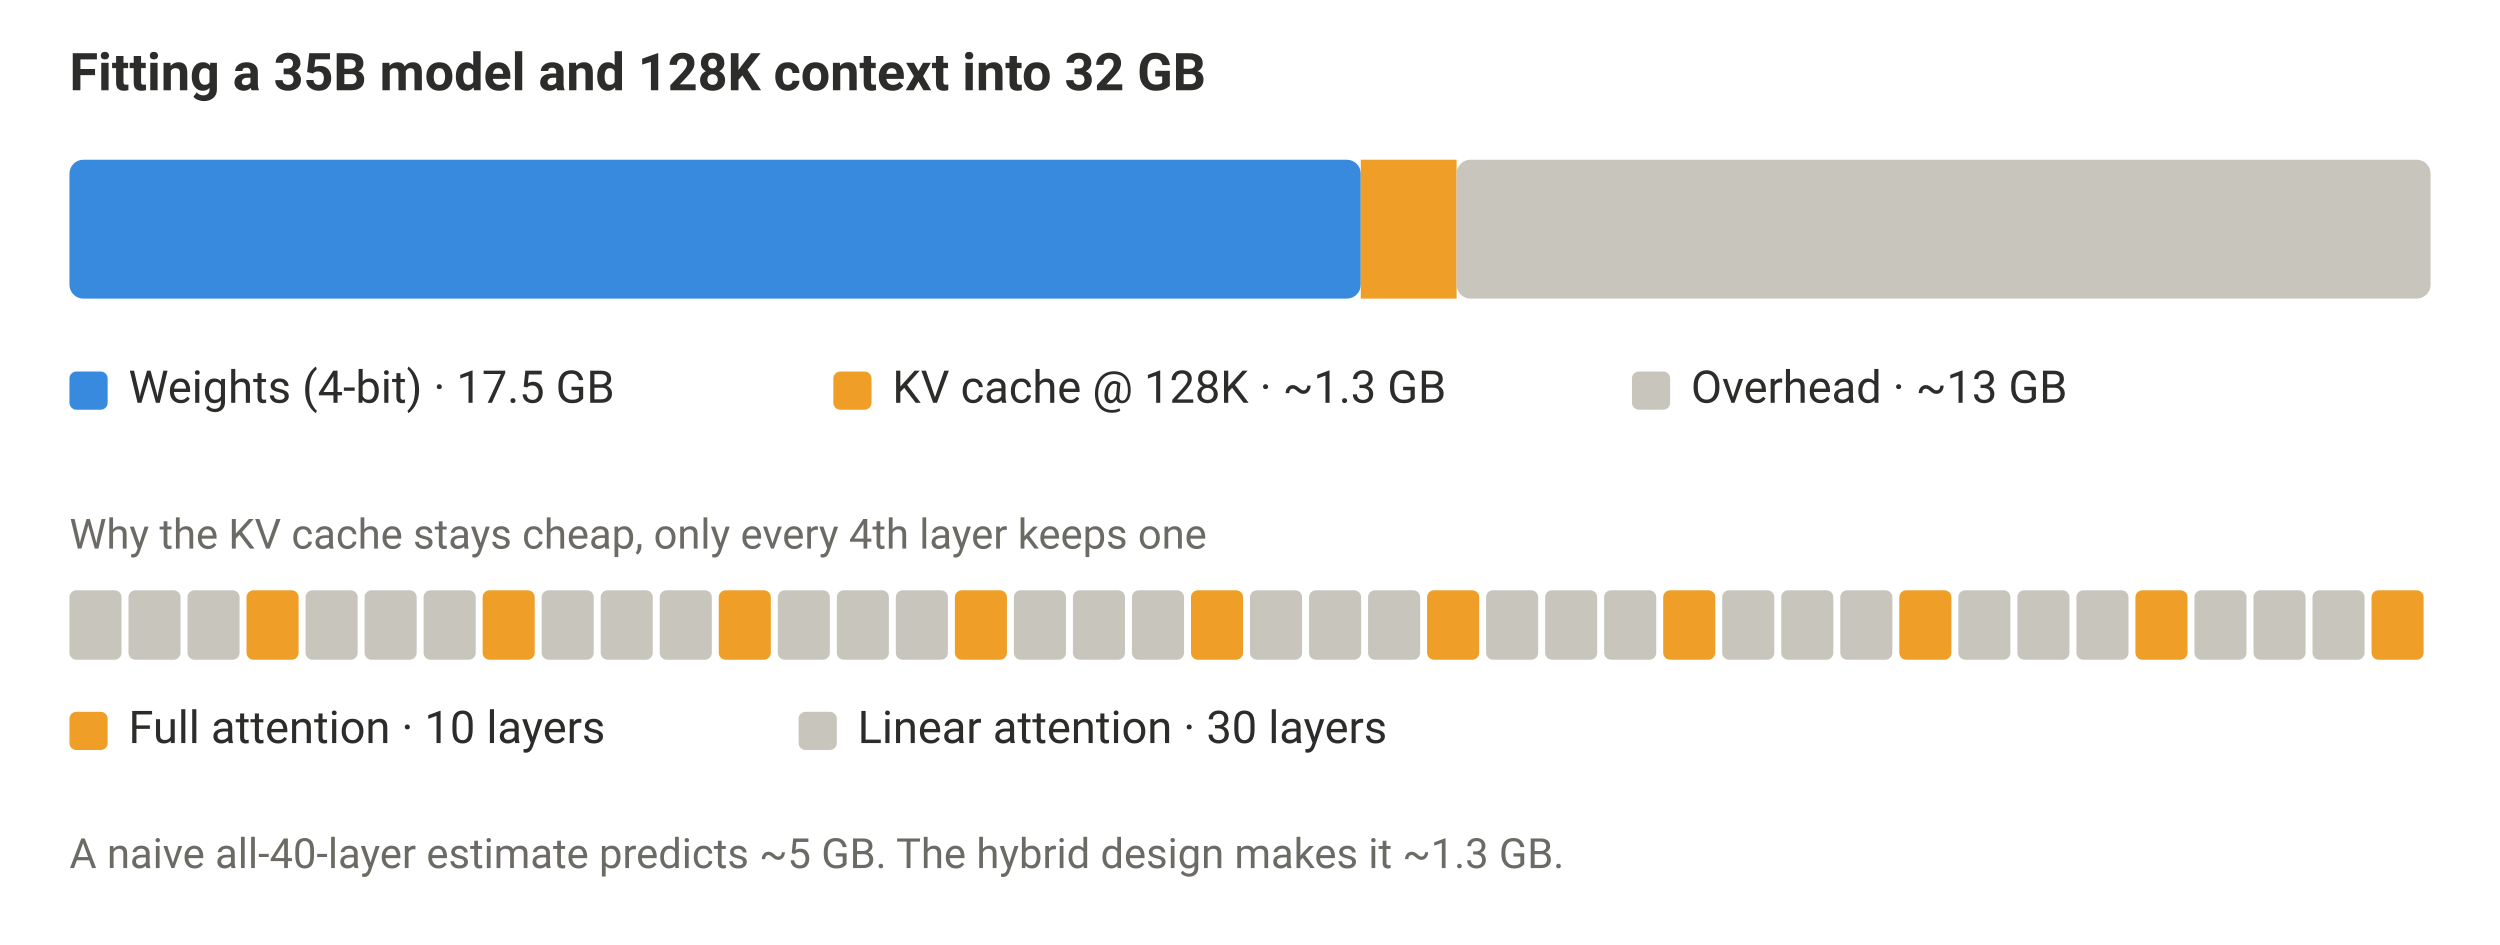
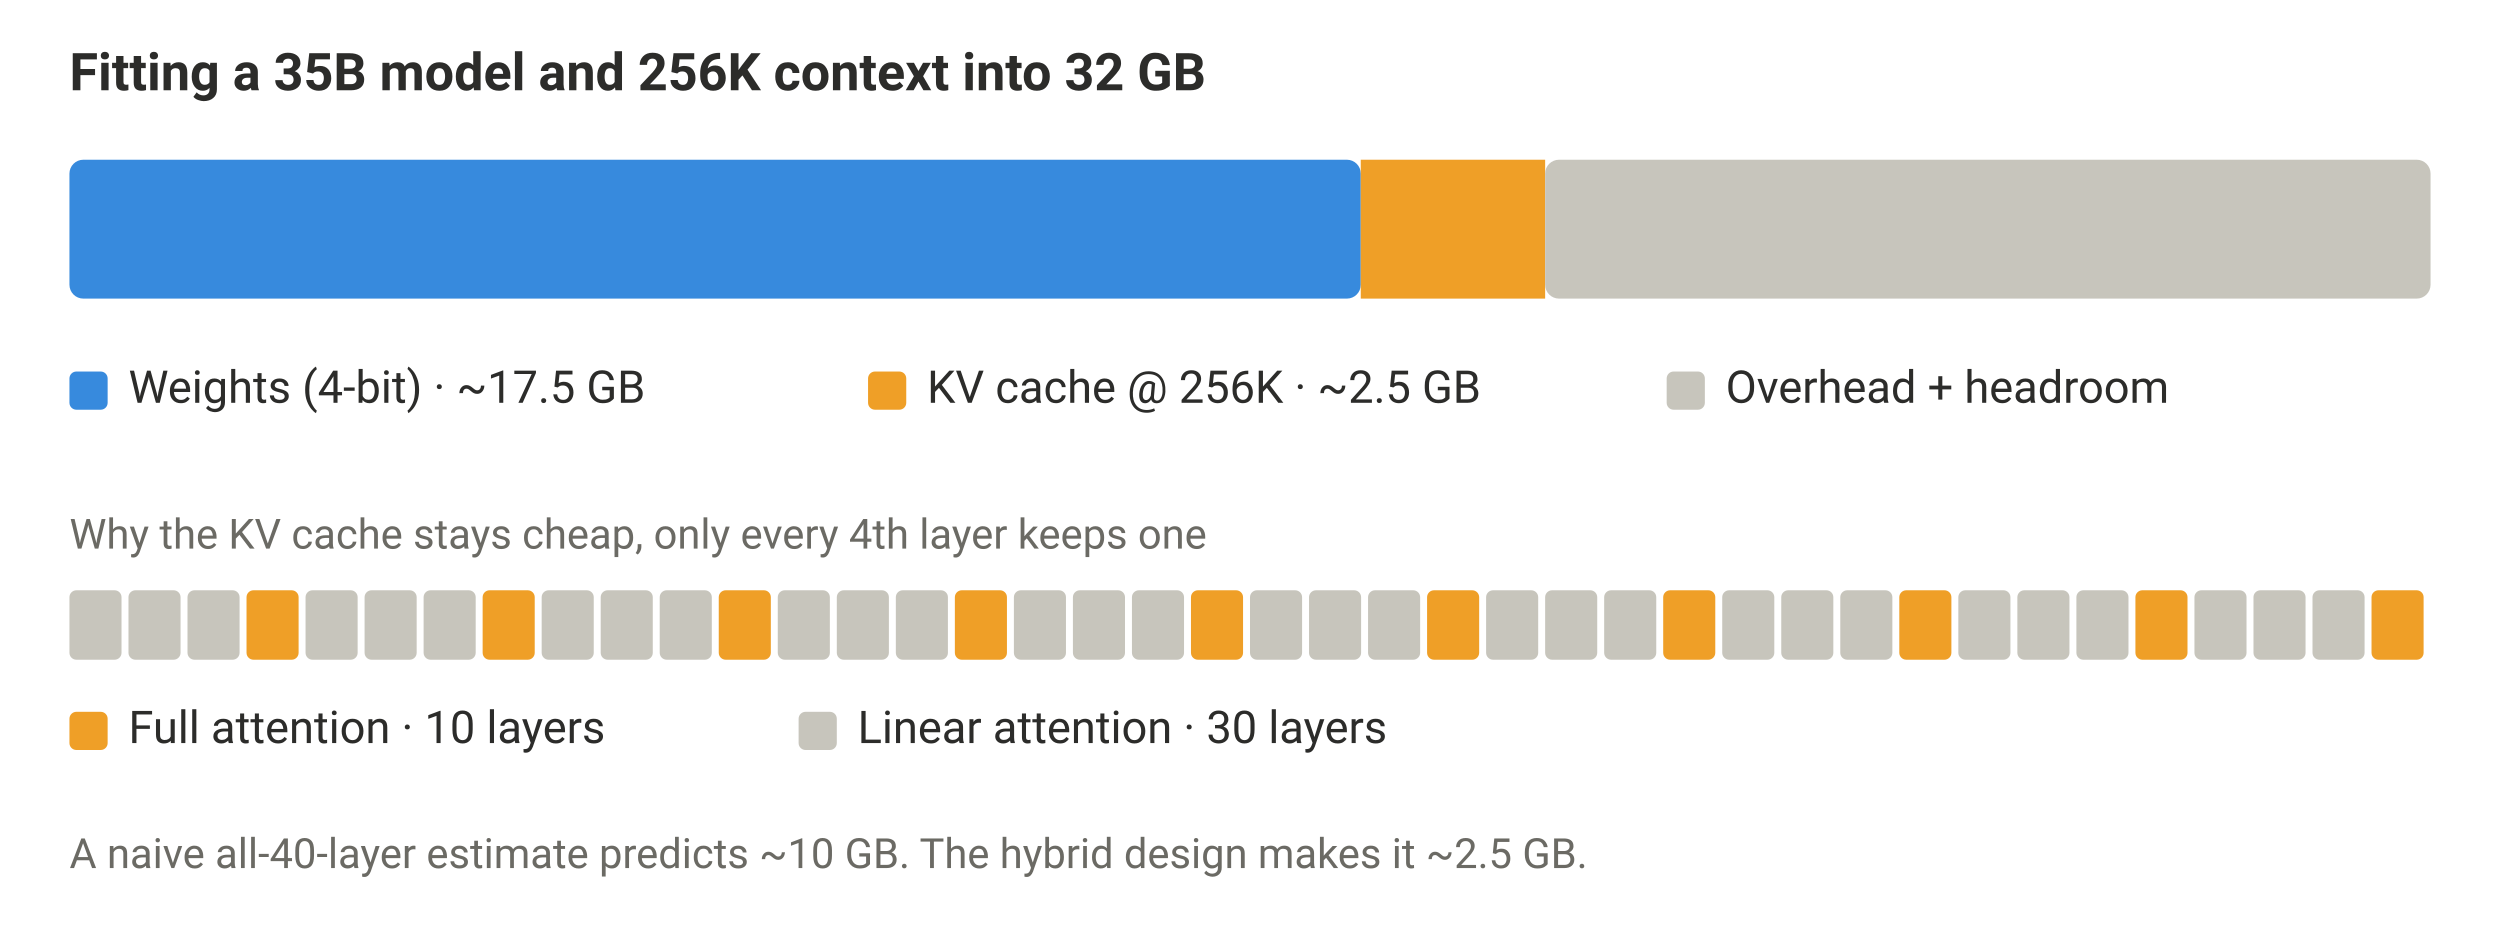
<svg xmlns="http://www.w3.org/2000/svg" viewBox="0 0 720 272" width="720" height="272" role="img" aria-labelledby="ttl">
  <style>
text{font-family:system-ui, -apple-system, 'Segoe UI', Roboto, Helvetica, Arial, sans-serif}
.t{fill:#2c2c2a}.m{fill:#6b6a64}.big{fill:#2c2c2a;font-weight:600}.h{fill:#2c2c2a;font-weight:600}
.axis{stroke:#d3d1c7}.track{fill:#eceae2}
@media (prefers-color-scheme:dark){
.t{fill:#e8e6dd}.m{fill:#a8a69c}.big{fill:#e8e6dd}.h{fill:#e8e6dd}
.axis{stroke:#45453f}.track{fill:#2e2e2b}
}
</style>
-   <text class="h" x="20" y="26" font-size="15">Fitting a 35B model and 128K context into 32 GB</text>
+   <text class="h" x="20" y="26" font-size="15">Fitting a 35B model and 256K context into 32 GB</text>
  <rect x="20.0" y="46" width="371.9" height="40" rx="4" fill="#378ADD" />
-   <rect x="391.9" y="46" width="27.6" height="40" fill="#EF9F27" />
-   <rect x="419.5" y="46" width="280.5" height="40" rx="4" fill="#C7C5BC" />
+   <rect x="391.9" y="46" width="53.1" height="40" fill="#EF9F27" />
+   <rect x="445.0" y="46" width="255.0" height="40" rx="4" fill="#C7C5BC" />
  <rect x="20" y="107" width="11" height="11" rx="2" fill="#378ADD" />
-   <text class="t" x="37" y="116" font-size="13">Weights (4-bit) · 17.5 GB</text>
-   <rect x="240" y="107" width="11" height="11" rx="2" fill="#EF9F27" />
-   <text class="t" x="257" y="116" font-size="13">KV cache @ 128K · ~1.3 GB</text>
-   <rect x="470" y="107" width="11" height="11" rx="2" fill="#C7C5BC" />
-   <text class="t" x="487" y="116" font-size="13">Overhead · ~13 GB</text>
+   <text class="t" x="37" y="116" font-size="13">Weights (4-bit) · ~17.5 GB</text>
+   <rect x="250" y="107" width="11" height="11" rx="2" fill="#EF9F27" />
+   <text class="t" x="267" y="116" font-size="13">KV cache @ 256K · ~2.5 GB</text>
+   <rect x="480" y="107" width="11" height="11" rx="2" fill="#C7C5BC" />
+   <text class="t" x="497" y="116" font-size="13">Overhead + headroom</text>
  <text class="m" x="20" y="158" font-size="12">Why the KV cache stays cheap, only every 4th layer keeps one</text>
  <rect x="20" y="170" width="15" height="20" rx="2" fill="#C7C5BC" />
  <rect x="37" y="170" width="15" height="20" rx="2" fill="#C7C5BC" />
  <rect x="54" y="170" width="15" height="20" rx="2" fill="#C7C5BC" />
  <rect x="71" y="170" width="15" height="20" rx="2" fill="#EF9F27" />
  <rect x="88" y="170" width="15" height="20" rx="2" fill="#C7C5BC" />
  <rect x="105" y="170" width="15" height="20" rx="2" fill="#C7C5BC" />
  <rect x="122" y="170" width="15" height="20" rx="2" fill="#C7C5BC" />
  <rect x="139" y="170" width="15" height="20" rx="2" fill="#EF9F27" />
  <rect x="156" y="170" width="15" height="20" rx="2" fill="#C7C5BC" />
  <rect x="173" y="170" width="15" height="20" rx="2" fill="#C7C5BC" />
  <rect x="190" y="170" width="15" height="20" rx="2" fill="#C7C5BC" />
  <rect x="207" y="170" width="15" height="20" rx="2" fill="#EF9F27" />
  <rect x="224" y="170" width="15" height="20" rx="2" fill="#C7C5BC" />
  <rect x="241" y="170" width="15" height="20" rx="2" fill="#C7C5BC" />
  <rect x="258" y="170" width="15" height="20" rx="2" fill="#C7C5BC" />
  <rect x="275" y="170" width="15" height="20" rx="2" fill="#EF9F27" />
  <rect x="292" y="170" width="15" height="20" rx="2" fill="#C7C5BC" />
  <rect x="309" y="170" width="15" height="20" rx="2" fill="#C7C5BC" />
  <rect x="326" y="170" width="15" height="20" rx="2" fill="#C7C5BC" />
  <rect x="343" y="170" width="15" height="20" rx="2" fill="#EF9F27" />
  <rect x="360" y="170" width="15" height="20" rx="2" fill="#C7C5BC" />
  <rect x="377" y="170" width="15" height="20" rx="2" fill="#C7C5BC" />
  <rect x="394" y="170" width="15" height="20" rx="2" fill="#C7C5BC" />
  <rect x="411" y="170" width="15" height="20" rx="2" fill="#EF9F27" />
  <rect x="428" y="170" width="15" height="20" rx="2" fill="#C7C5BC" />
  <rect x="445" y="170" width="15" height="20" rx="2" fill="#C7C5BC" />
  <rect x="462" y="170" width="15" height="20" rx="2" fill="#C7C5BC" />
  <rect x="479" y="170" width="15" height="20" rx="2" fill="#EF9F27" />
  <rect x="496" y="170" width="15" height="20" rx="2" fill="#C7C5BC" />
  <rect x="513" y="170" width="15" height="20" rx="2" fill="#C7C5BC" />
  <rect x="530" y="170" width="15" height="20" rx="2" fill="#C7C5BC" />
  <rect x="547" y="170" width="15" height="20" rx="2" fill="#EF9F27" />
  <rect x="564" y="170" width="15" height="20" rx="2" fill="#C7C5BC" />
  <rect x="581" y="170" width="15" height="20" rx="2" fill="#C7C5BC" />
  <rect x="598" y="170" width="15" height="20" rx="2" fill="#C7C5BC" />
  <rect x="615" y="170" width="15" height="20" rx="2" fill="#EF9F27" />
  <rect x="632" y="170" width="15" height="20" rx="2" fill="#C7C5BC" />
  <rect x="649" y="170" width="15" height="20" rx="2" fill="#C7C5BC" />
  <rect x="666" y="170" width="15" height="20" rx="2" fill="#C7C5BC" />
  <rect x="683" y="170" width="15" height="20" rx="2" fill="#EF9F27" />
  <rect x="20" y="205" width="11" height="11" rx="2" fill="#EF9F27" />
  <text class="t" x="37" y="214" font-size="13">Full attention · 10 layers</text>
  <rect x="230" y="205" width="11" height="11" rx="2" fill="#C7C5BC" />
  <text class="t" x="247" y="214" font-size="13">Linear attention · 30 layers</text>
-   <text class="m" x="20" y="250" font-size="12">A naive all-40-layer estimate predicts ~5 GB. The hybrid design makes it ~1.3 GB.</text>
+   <text class="m" x="20" y="250" font-size="12">A naive all-40-layer estimate predicts ~10 GB. The hybrid design makes it ~2.5 GB.</text>
</svg>
